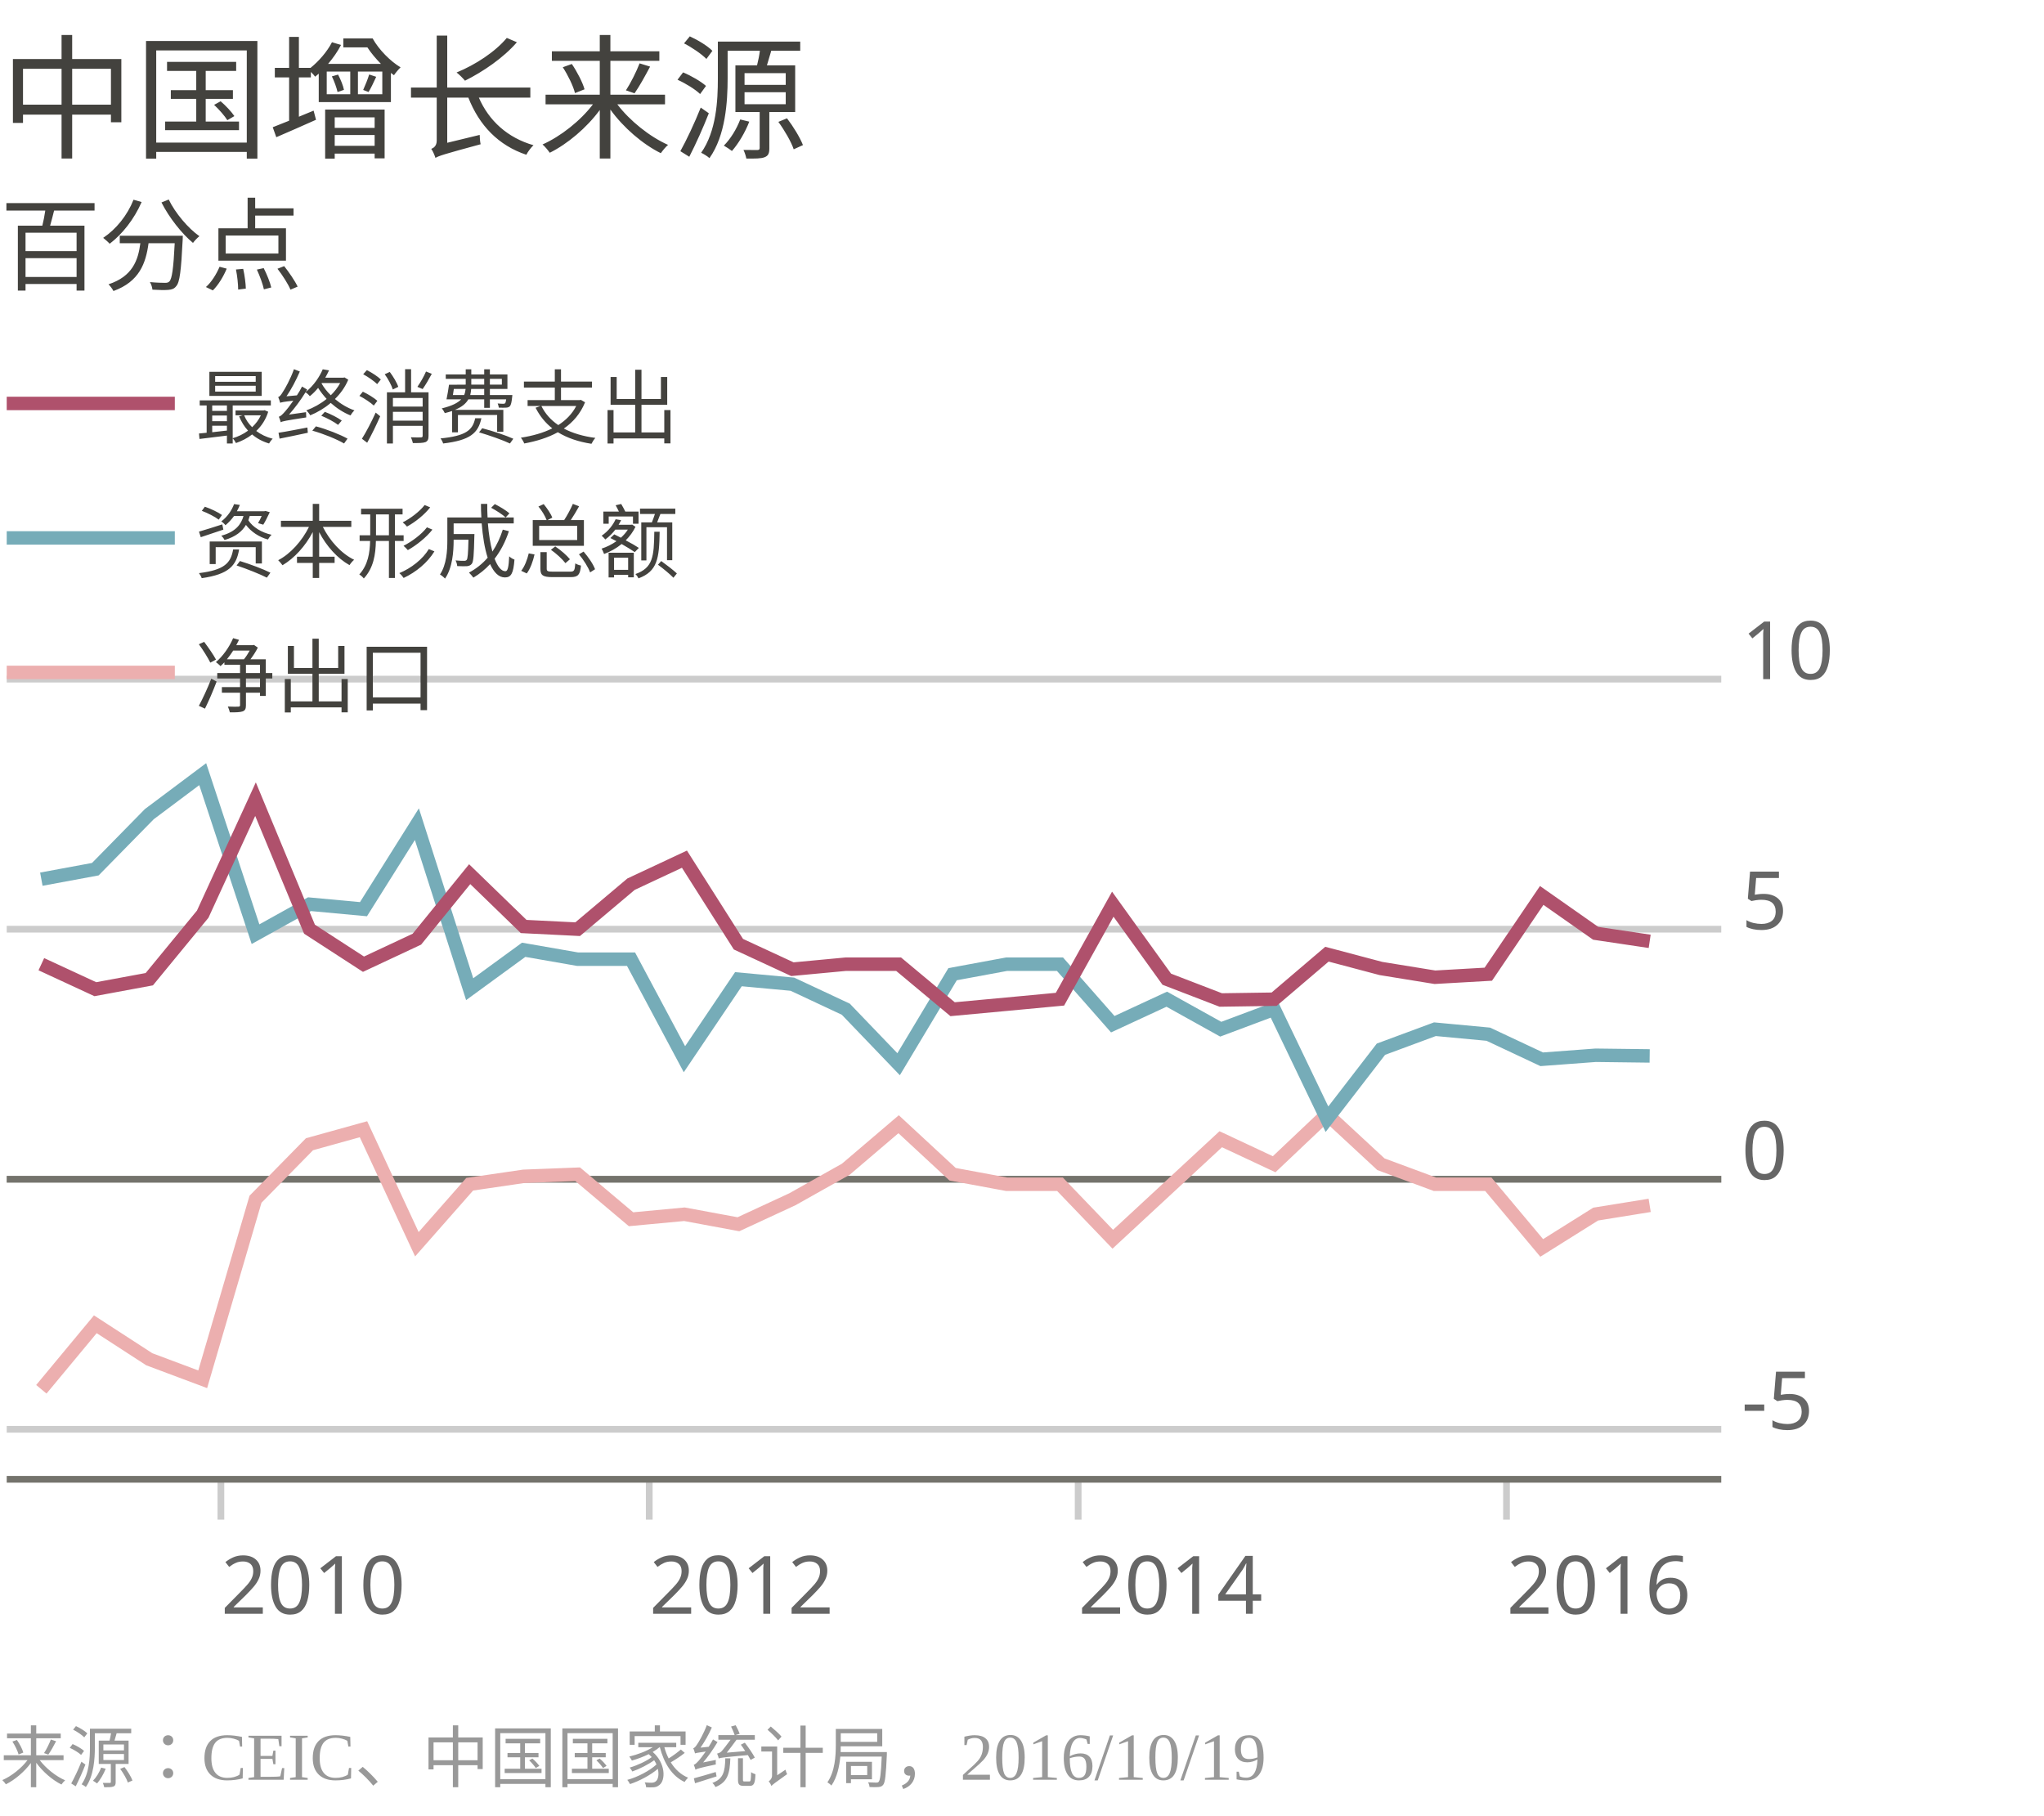
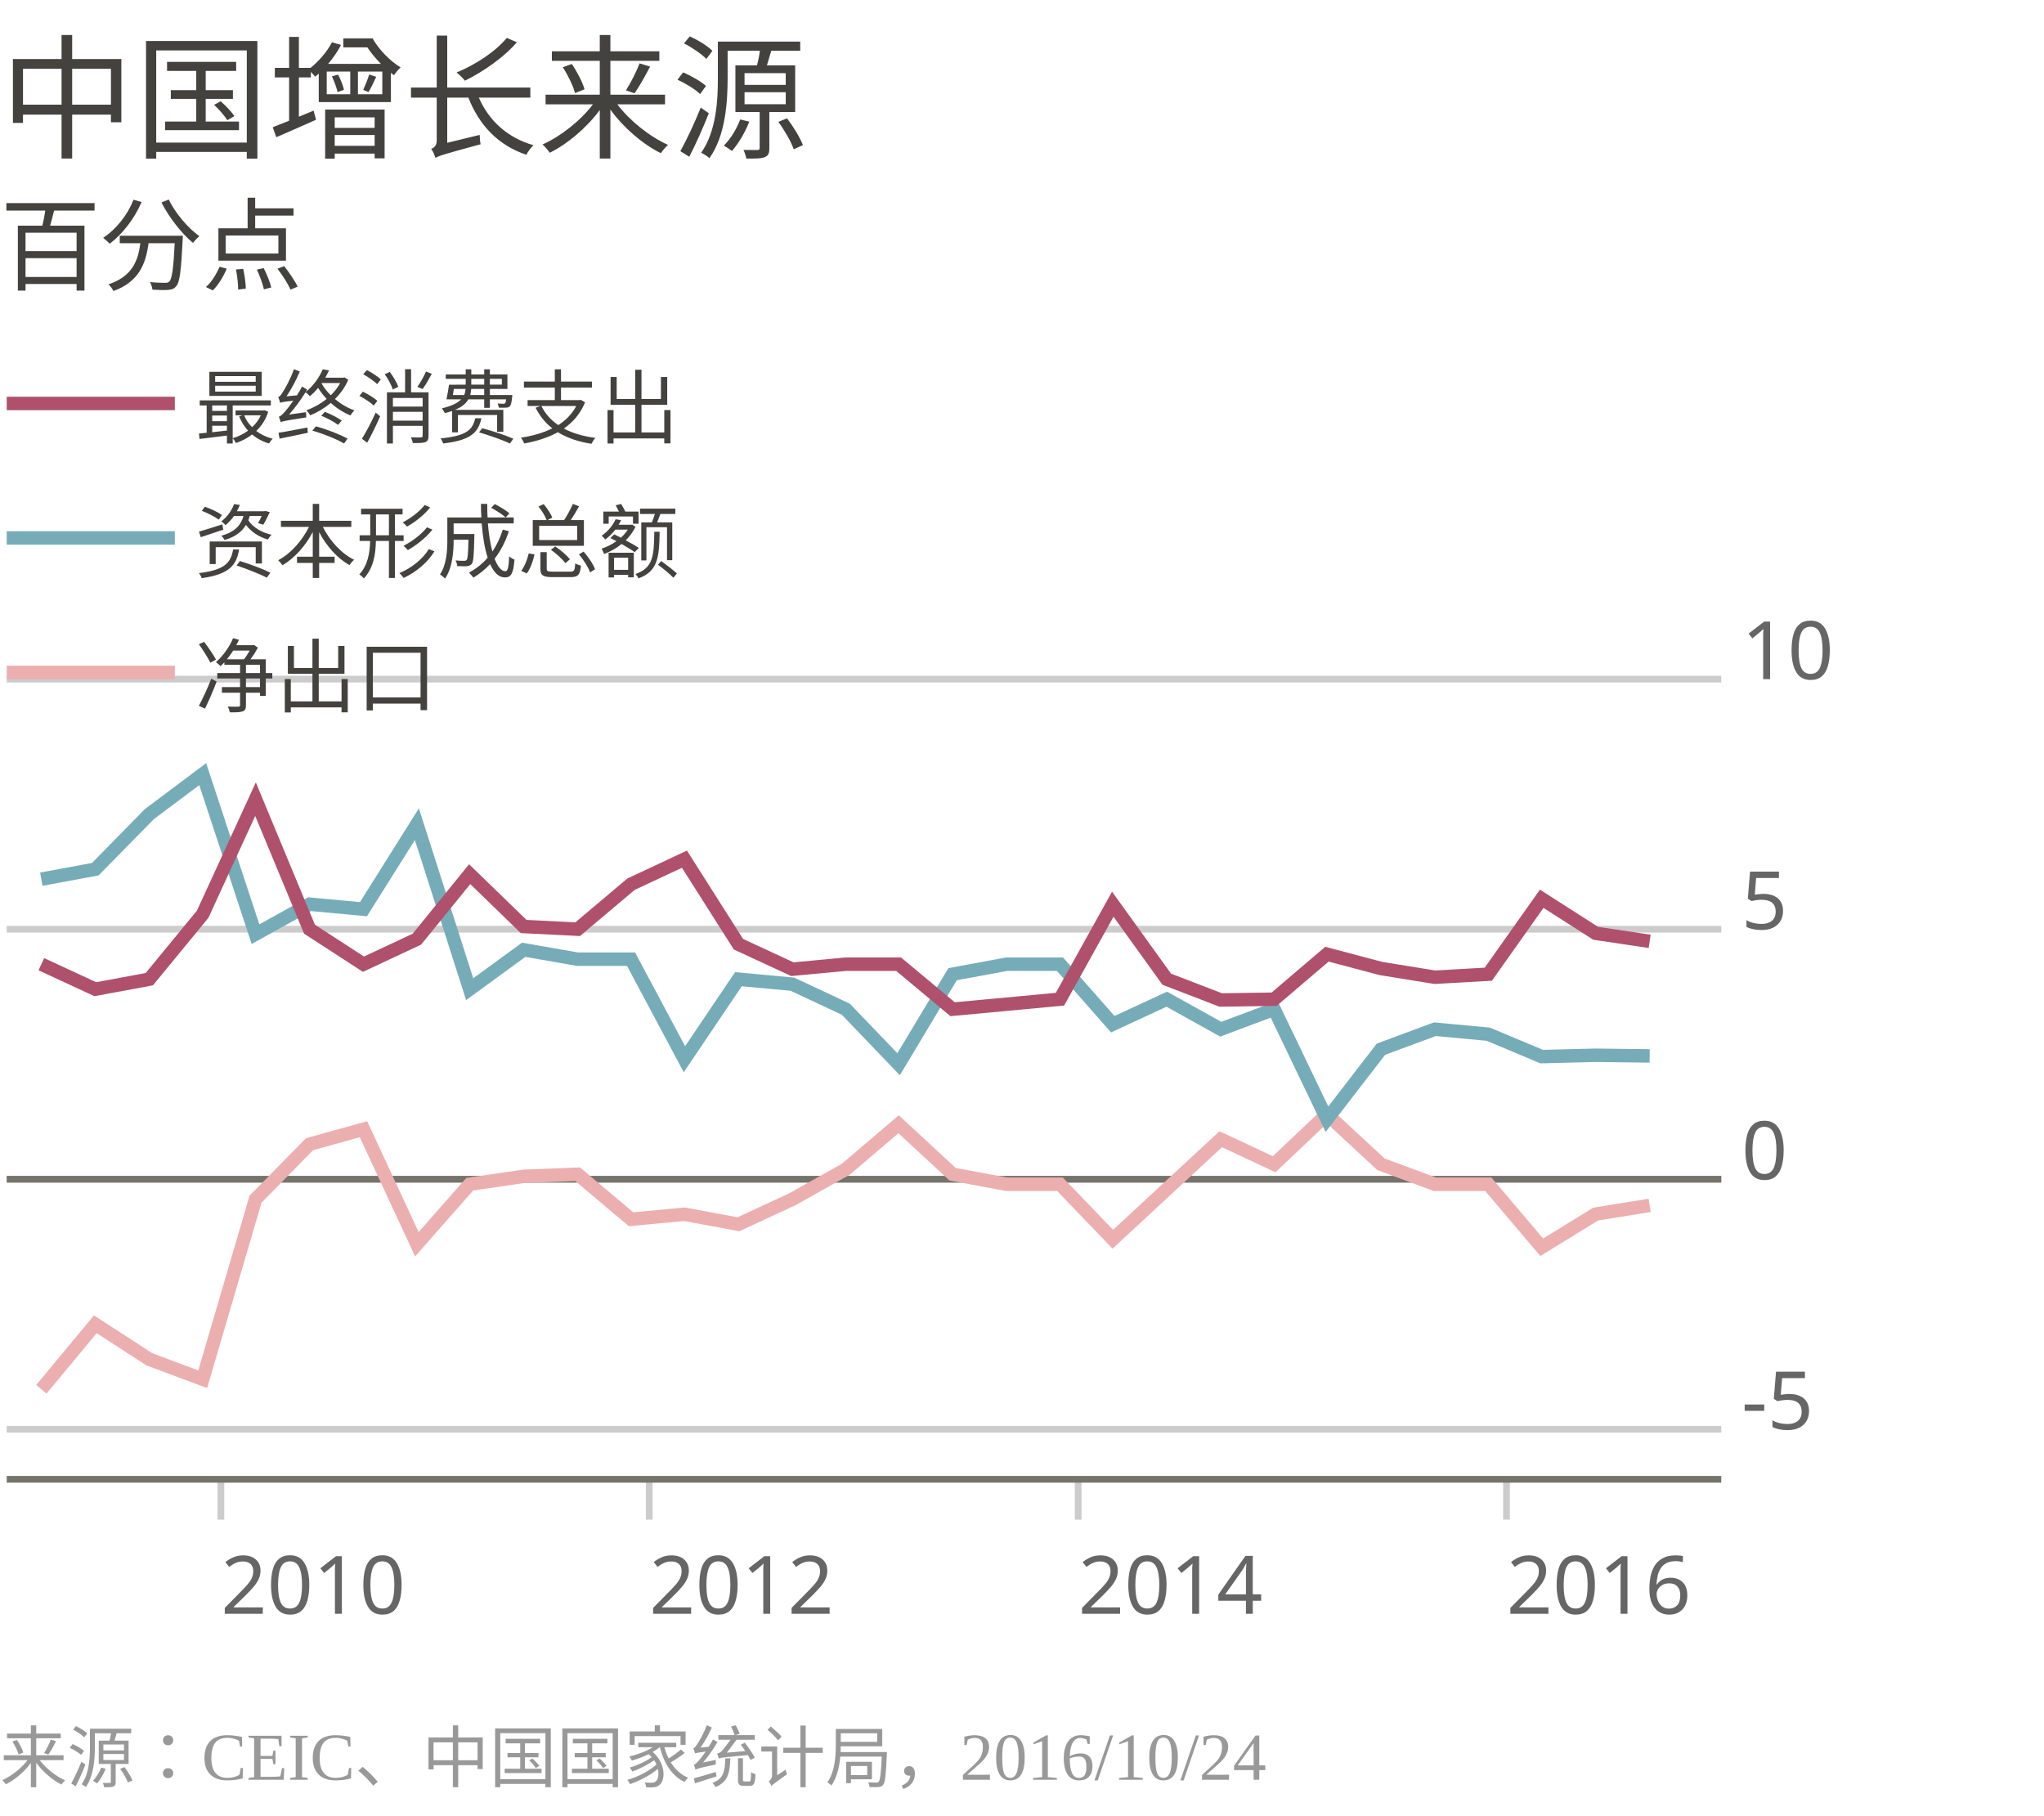
<svg xmlns="http://www.w3.org/2000/svg" viewBox="0 0 304 270">
  <text class="chart-title" fill="#43423e" font-size="20" y="22">中国增长来源</text>
  <text class="chart-subtitle" fill="#43423e" font-size="15" y="42">百分点</text>
-   <text class="chart-source" font-size="10" fill-opacity="0.4" y="265">来源：CEIC、中国国家统计局，2016/10/19</text>
+   <text class="chart-source" font-size="10" fill-opacity="0.4" y="265">来源：CEIC、中国国家统计局，2016/10/24</text>
  <g transform="translate(1,100)">
    <g transform="translate(0,120)" class="x axis">
      <g class="tick" style="" transform="translate(31.85318,0)">
        <line y2="6" x2="0" fill="none" stroke="#000" stroke-opacity="0.2" />
        <text dy="0" style="" y="20" x="0" font-family="MetricWeb,sans-serif" fill-opacity="0.6" font-size="12" text-anchor="start">2010</text>
      </g>
      <g class="tick" style="" transform="translate(95.55955,0)">
        <line y2="6" x2="0" fill="none" stroke="#000" stroke-opacity="0.2" />
        <text dy="0" style="" y="20" x="0" font-family="MetricWeb,sans-serif" fill-opacity="0.6" font-size="12" text-anchor="start">2012</text>
      </g>
      <g class="tick" style="" transform="translate(159.3532,0)">
        <line y2="6" x2="0" fill="none" stroke="#000" stroke-opacity="0.2" />
        <text dy="0" style="" y="20" x="0" font-family="MetricWeb,sans-serif" fill-opacity="0.6" font-size="12" text-anchor="start">2014</text>
      </g>
      <g class="tick" style="" transform="translate(223.0595,0)">
        <line y2="6" x2="0" fill="none" stroke="#000" stroke-opacity="0.2" />
        <text dy="0" style="" y="20" x="0" font-family="MetricWeb,sans-serif" fill-opacity="0.6" font-size="12" text-anchor="start">2016</text>
      </g>
      <path class="domain" d="M0,0V0H255V0" fill="none" stroke="#74736c" />
    </g>
    <g transform="translate(255,0)" class="y axis">
      <g class="tick" style="" transform="translate(0,112.5625)">
        <line x2="-255" y2="0" fill="none" stroke="#000" stroke-opacity="0.2" />
        <text dy="0" style="text-anchor: start;" x="3" y="0" font-family="MetricWeb,sans-serif" fill-opacity="0.6" font-size="12">-5</text>
      </g>
      <g class="tick" style="" transform="translate(0,75.375)">
        <line x2="-255" y2="0" fill="none" stroke="#000" stroke-opacity="0.2" />
        <text dy="0" style="text-anchor: start;" x="3" y="0" font-family="MetricWeb,sans-serif" fill-opacity="0.6" font-size="12">0</text>
      </g>
      <g class="tick" style="" transform="translate(0,38.1875)">
        <line x2="-255" y2="0" fill="none" stroke="#000" stroke-opacity="0.2" />
        <text dy="0" style="text-anchor: start;" x="3" y="0" font-family="MetricWeb,sans-serif" fill-opacity="0.6" font-size="12">5</text>
      </g>
      <g class="tick" style="" transform="translate(0,1)">
        <line x2="-255" y2="0" fill="none" stroke="#000" stroke-opacity="0.2" />
        <text dy="0" style="text-anchor: start;" x="3" y="0" font-family="MetricWeb,sans-serif" fill-opacity="0.6" font-size="12">10</text>
      </g>
      <path class="domain" d="M-255,1H0V120H-255" fill="none" stroke="#000" stroke-opacity="0" />
      <line class="highlight-line" x1="0" x2="-255" y1="75.375" y2="75.375" fill="none" stroke="#74736c" />
    </g>
    <g class="chart-key" transform="translate(0,-35)">
      <g class="key-element" transform="translate(0,0)">
        <text x="28" font-size="12" fill="#43423e">最终消费支出</text>
        <line x1="0" x2="25" y1="-5" y2="-5" stroke-width="2" fill="none" stroke="#af516c" />
      </g>
      <g class="key-element" transform="translate(0,20)">
        <text x="28" font-size="12" fill="#43423e">资本形成总额</text>
        <line x1="0" x2="25" y1="-5" y2="-5" stroke-width="2" fill="none" stroke="#76acb8" />
      </g>
      <g class="key-element" transform="translate(0,40)">
        <text x="28" font-size="12" fill="#43423e">净出口</text>
        <line x1="0" x2="25" y1="-5" y2="-5" stroke-width="2" fill="none" stroke="#ecafaf" />
      </g>
    </g>
    <g>
-       <path d="M5.149,106.613L13.178,96.944L21.206,102.15L29.148,105.125L37.002,78.35L45.031,70.169L53.06,67.938L61.001,85.044L68.855,76.119L76.884,74.942L84.913,74.631L92.854,81.325L100.796,80.581L108.824,82.069L116.853,78.35L124.795,73.888L132.649,67.194L140.678,74.631L148.706,76.119L156.648,76.119L164.502,84.3L172.531,76.863L180.56,69.425L188.501,73.144L196.355,65.706L204.384,73.144L212.413,76.119L220.354,76.119L228.296,85.59L236.324,80.557L244.353,79.262" stroke-width="2" fill="none" stroke="#ecafaf" />
-       <path d="M5.149,30.75L13.178,29.263L21.206,21.081L29.148,15.131L37.002,38.931L45.031,34.469L53.06,35.213L61.001,22.569L68.855,47.112L76.884,41.251L84.913,42.65L92.854,42.65L100.796,57.525L108.824,45.625L116.853,46.369L124.795,50.088L132.649,58.269L140.678,44.881L148.706,43.394L156.648,43.394L164.502,52.319L172.531,48.6L180.56,53.063L188.501,50.088L196.355,66.45L204.384,56.038L212.413,53.063L220.354,53.806L228.296,57.535L236.324,56.937L244.353,57.037" stroke-width="2" fill="none" stroke="#76acb8" />
-       <path d="M5.149,43.394L13.178,47.112L21.206,45.625L29.148,35.956L37.002,18.85L45.031,38.188L53.06,43.394L61.001,39.675L68.855,30.006L76.884,37.788L84.913,38.188L92.854,31.494L100.796,27.775L108.824,40.419L116.853,44.138L124.795,43.394L132.649,43.394L140.678,50.088L148.706,49.344L156.648,48.6L164.502,34.469L172.531,45.625L180.56,48.717L188.501,48.6L196.355,41.906L204.384,44.033L212.413,45.335L220.354,44.881L228.296,33.168L236.324,38.799L244.353,39.995" stroke-width="2" fill="none" stroke="#af516c" />
+       <path d="M5.149,106.613L13.178,96.944L21.206,102.15L29.148,105.125L37.002,78.35L45.031,70.169L53.06,67.938L61.001,85.044L68.855,76.119L76.884,74.942L84.913,74.631L92.854,81.325L100.796,80.581L108.824,82.069L116.853,78.35L124.795,73.888L132.649,67.194L140.678,74.631L148.706,76.119L156.648,76.119L164.502,84.3L172.531,76.863L180.56,69.425L188.501,73.144L196.355,65.706L204.384,73.144L212.413,76.119L220.354,76.119L228.296,85.491L236.324,80.557L244.353,79.262" stroke-width="2" fill="none" stroke="#ecafaf" />
+       <path d="M5.149,30.75L13.178,29.263L21.206,21.081L29.148,15.131L37.002,38.931L45.031,34.469L53.06,35.213L61.001,22.569L68.855,47.112L76.884,41.251L84.913,42.65L92.854,42.65L100.796,57.525L108.824,45.625L116.853,46.369L124.795,50.088L132.649,58.269L140.678,44.881L148.706,43.394L156.648,43.394L164.502,52.319L172.531,48.6L180.56,53.063L188.501,50.088L196.355,66.45L204.384,56.038L212.413,53.063L220.354,53.806L228.296,57.137L236.324,56.937L244.353,57.037" stroke-width="2" fill="none" stroke="#76acb8" />
+       <path d="M5.149,43.394L13.178,47.112L21.206,45.625L29.148,35.956L37.002,18.85L45.031,38.188L53.06,43.394L61.001,39.675L68.855,30.006L76.884,37.788L84.913,38.188L92.854,31.494L100.796,27.775L108.824,40.419L116.853,44.138L124.795,43.394L132.649,43.394L140.678,50.088L148.706,49.344L156.648,48.6L164.502,34.469L172.531,45.625L180.56,48.717L188.501,48.6L196.355,41.906L204.384,44.033L212.413,45.335L220.354,44.881L228.296,33.666L236.324,38.799L244.353,39.995" stroke-width="2" fill="none" stroke="#af516c" />
    </g>
  </g>
</svg>
